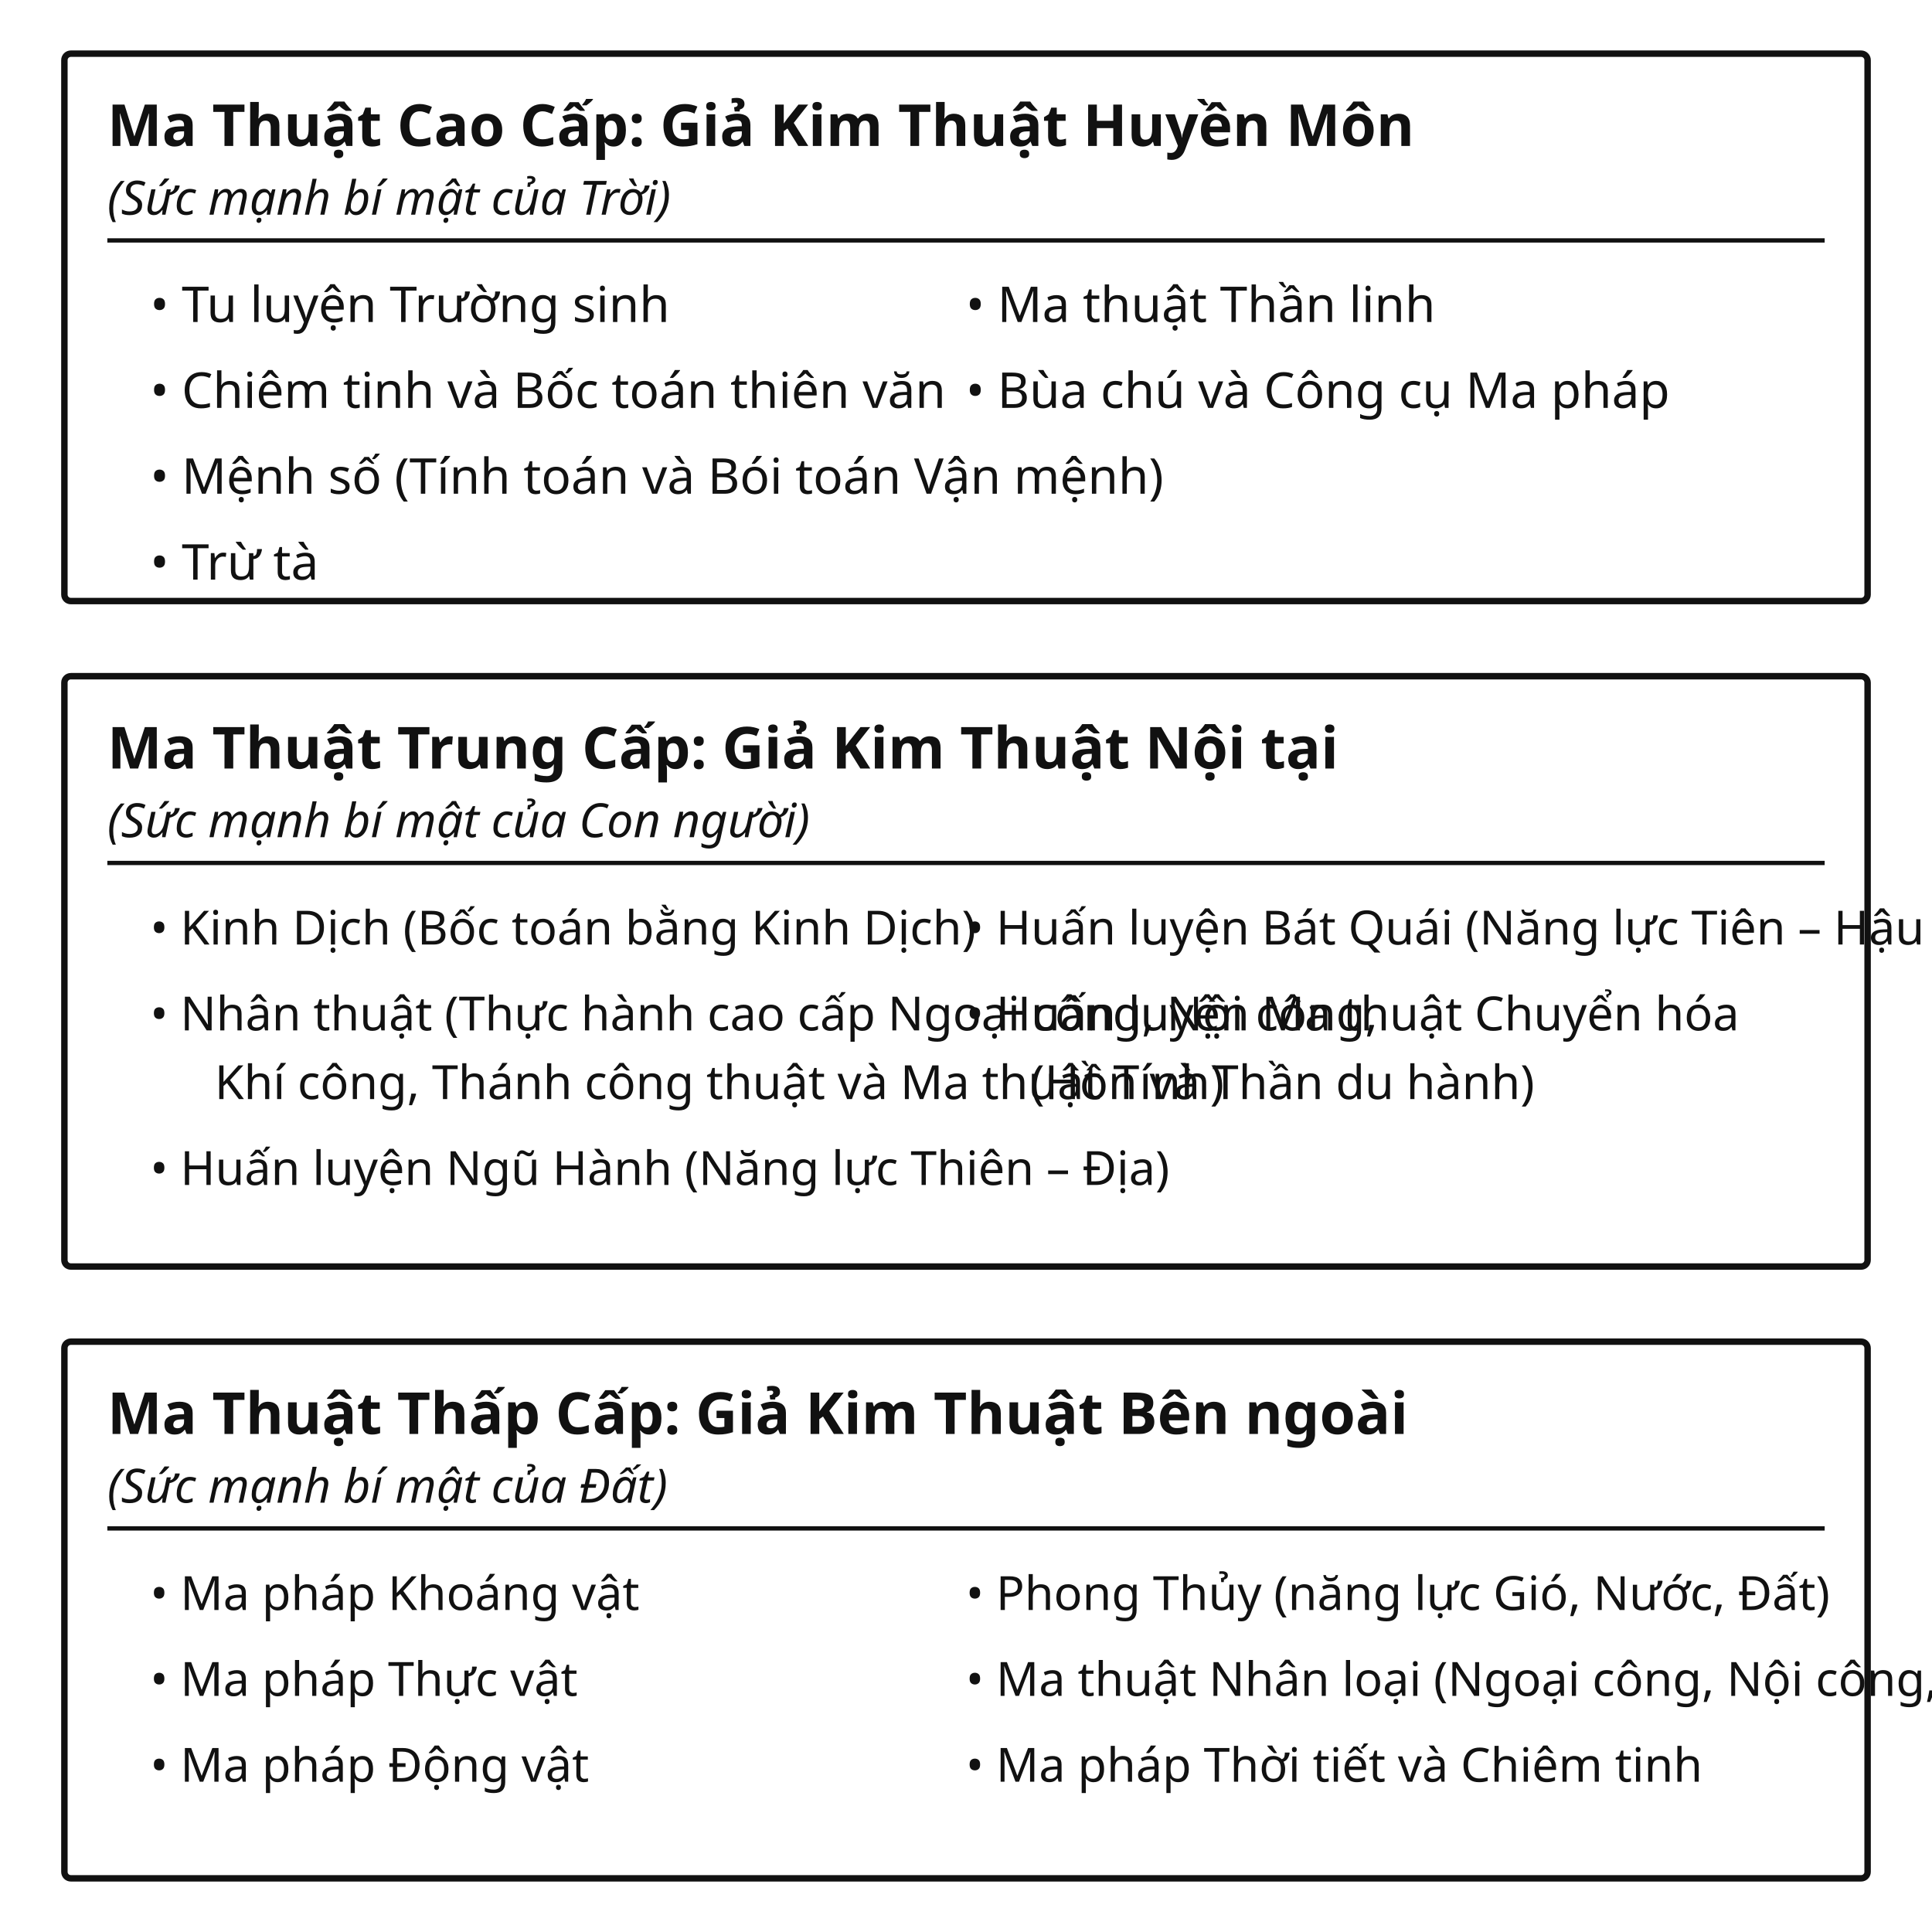
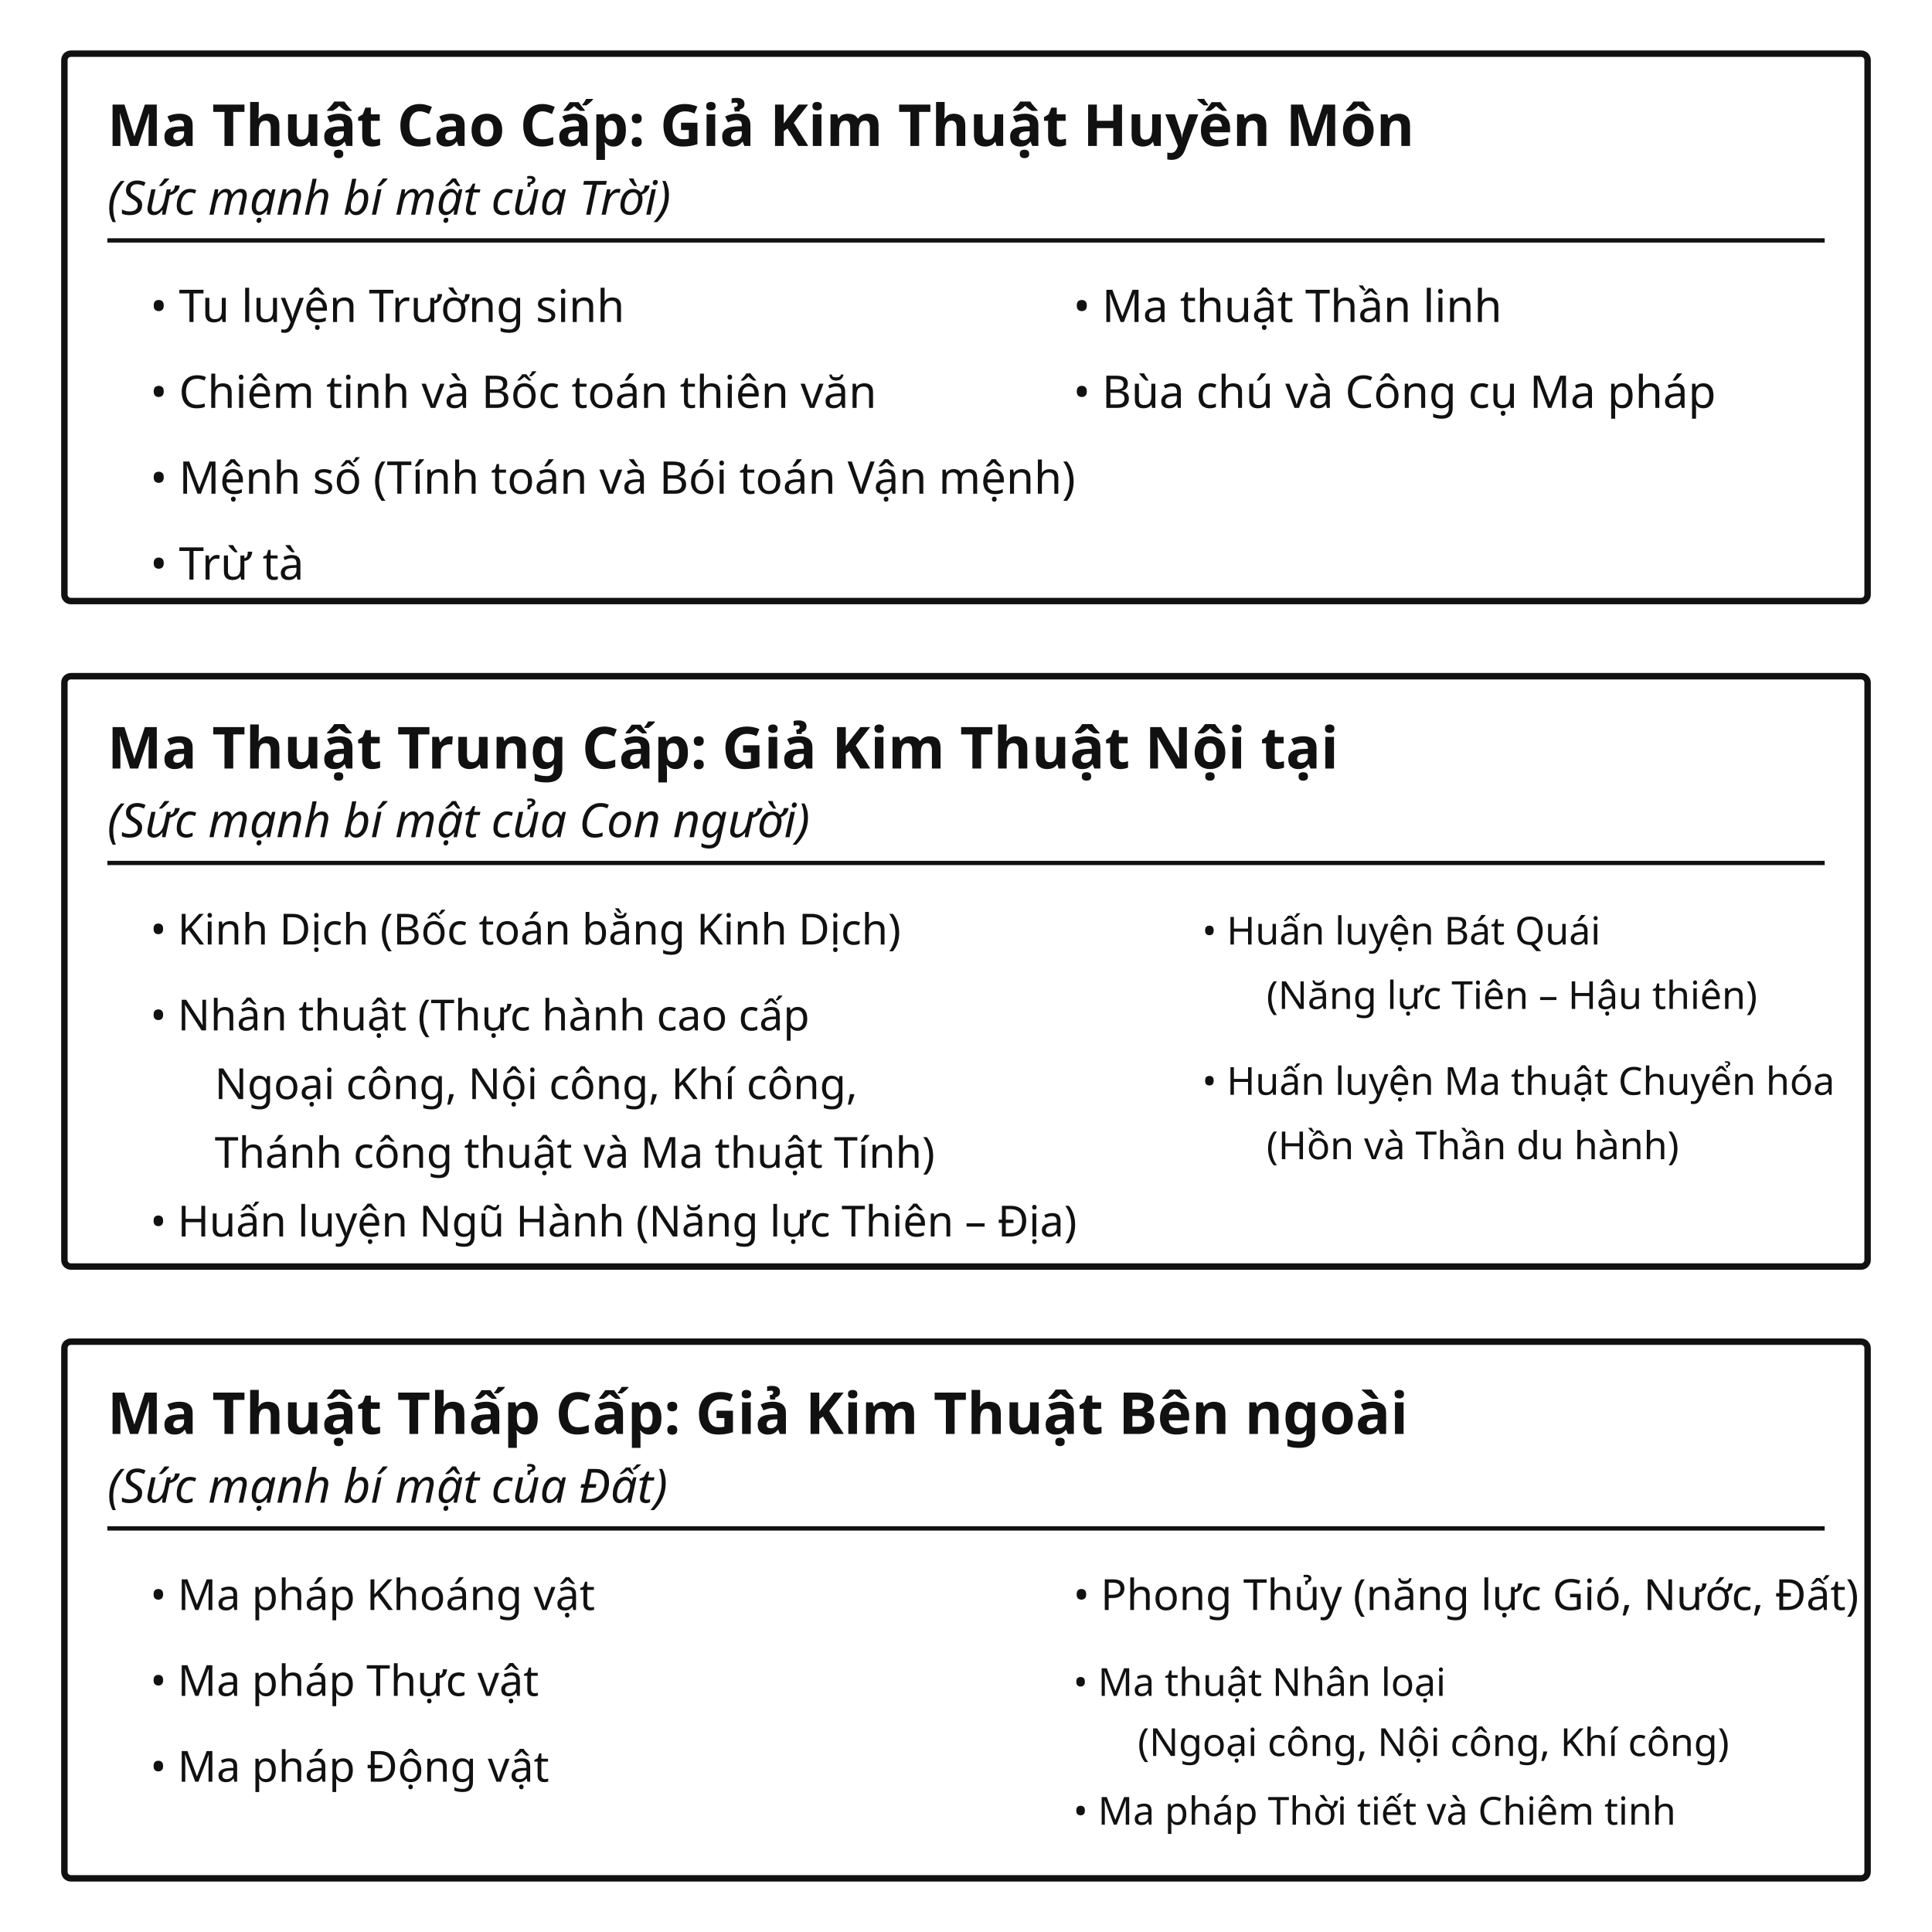
<svg xmlns="http://www.w3.org/2000/svg" viewBox="0 0 900 900" role="img" aria-labelledby="title desc">
  <rect width="900" height="900" fill="#ffffff" />
  <g font-family="Be Vietnam, Noto Sans, Arial, sans-serif" fill="#111111">
    <rect x="30" y="25" width="840" height="255" rx="3" fill="none" stroke="#111111" stroke-width="3" />
    <text x="50" y="68" font-size="27" font-weight="700">Ma Thuật Cao Cấp: Giả Kim Thuật Huyền Môn</text>
    <text x="50" y="100" font-size="22" font-style="italic">(Sức mạnh bí mật của Trời)</text>
    <line x1="50" y1="112" x2="850" y2="112" stroke="#111111" stroke-width="2" />
-     <g font-size="23">
+     <g font-size="21">
      <text x="70" y="150">• Tu luyện Trường sinh</text>
      <text x="70" y="190">• Chiêm tinh và Bốc toán thiên văn</text>
      <text x="70" y="230">• Mệnh số (Tính toán và Bói toán Vận mệnh)</text>
      <text x="70" y="270">• Trừ tà</text>
-       <text x="450" y="150">• Ma thuật Thần linh</text>
-       <text x="450" y="190">• Bùa chú và Công cụ Ma pháp</text>
+       <text x="500" y="150">• Ma thuật Thần linh</text>
+       <text x="500" y="190">• Bùa chú và Công cụ Ma pháp</text>
    </g>
    <rect x="30" y="315" width="840" height="275" rx="3" fill="none" stroke="#111111" stroke-width="3" />
    <text x="50" y="358" font-size="27" font-weight="700">Ma Thuật Trung Cấp: Giả Kim Thuật Nội tại</text>
    <text x="50" y="390" font-size="22" font-style="italic">(Sức mạnh bí mật của Con người)</text>
    <line x1="50" y1="402" x2="850" y2="402" stroke="#111111" stroke-width="2" />
-     <g font-size="22">
+     <g font-size="20">
      <text x="70" y="440">• Kinh Dịch (Bốc toán bằng Kinh Dịch)</text>
-       <text x="70" y="480">• Nhân thuật (Thực hành cao cấp Ngoại công, Nội công,</text>
-       <text x="100" y="512">Khí công, Thánh công thuật và Ma thuật Tính)</text>
-       <text x="70" y="552">• Huấn luyện Ngũ Hành (Năng lực Thiên – Địa)</text>
-       <text x="450" y="440">• Huấn luyện Bát Quái (Năng lực Tiên – Hậu thiên)</text>
-       <text x="450" y="480">• Huấn luyện Ma thuật Chuyển hóa</text>
-       <text x="480" y="512">(Hồn và Thần du hành)</text>
+       <text x="70" y="480">• Nhân thuật (Thực hành cao cấp</text>
+       <text x="100" y="512">Ngoại công, Nội công, Khí công,</text>
+       <text x="100" y="544">Thánh công thuật và Ma thuật Tính)</text>
+       <text x="70" y="576">• Huấn luyện Ngũ Hành (Năng lực Thiên – Địa)</text>
+       <text x="560" y="440" font-size="18">• Huấn luyện Bát Quái</text>
+       <text x="590" y="470" font-size="18">(Năng lực Tiên – Hậu thiên)</text>
+       <text x="560" y="510" font-size="18">• Huấn luyện Ma thuật Chuyển hóa</text>
+       <text x="590" y="540" font-size="18">(Hồn và Thần du hành)</text>
    </g>
    <rect x="30" y="625" width="840" height="250" rx="3" fill="none" stroke="#111111" stroke-width="3" />
    <text x="50" y="668" font-size="27" font-weight="700">Ma Thuật Thấp Cấp: Giả Kim Thuật Bên ngoài</text>
    <text x="50" y="700" font-size="22" font-style="italic">(Sức mạnh bí mật của Đất)</text>
    <line x1="50" y1="712" x2="850" y2="712" stroke="#111111" stroke-width="2" />
-     <g font-size="22">
+     <g font-size="20">
      <text x="70" y="750">• Ma pháp Khoáng vật</text>
      <text x="70" y="790">• Ma pháp Thực vật</text>
      <text x="70" y="830">• Ma pháp Động vật</text>
-       <text x="450" y="750">• Phong Thủy (năng lực Gió, Nước, Đất)</text>
-       <text x="450" y="790">• Ma thuật Nhân loại (Ngoại công, Nội công, Khí công)</text>
-       <text x="450" y="830">• Ma pháp Thời tiết và Chiêm tinh</text>
+       <text x="500" y="750">• Phong Thủy (năng lực Gió, Nước, Đất)</text>
+       <text x="500" y="790" font-size="18">• Ma thuật Nhân loại</text>
+       <text x="530" y="818" font-size="18">(Ngoại công, Nội công, Khí công)</text>
+       <text x="500" y="850" font-size="18">• Ma pháp Thời tiết và Chiêm tinh</text>
    </g>
  </g>
</svg>
